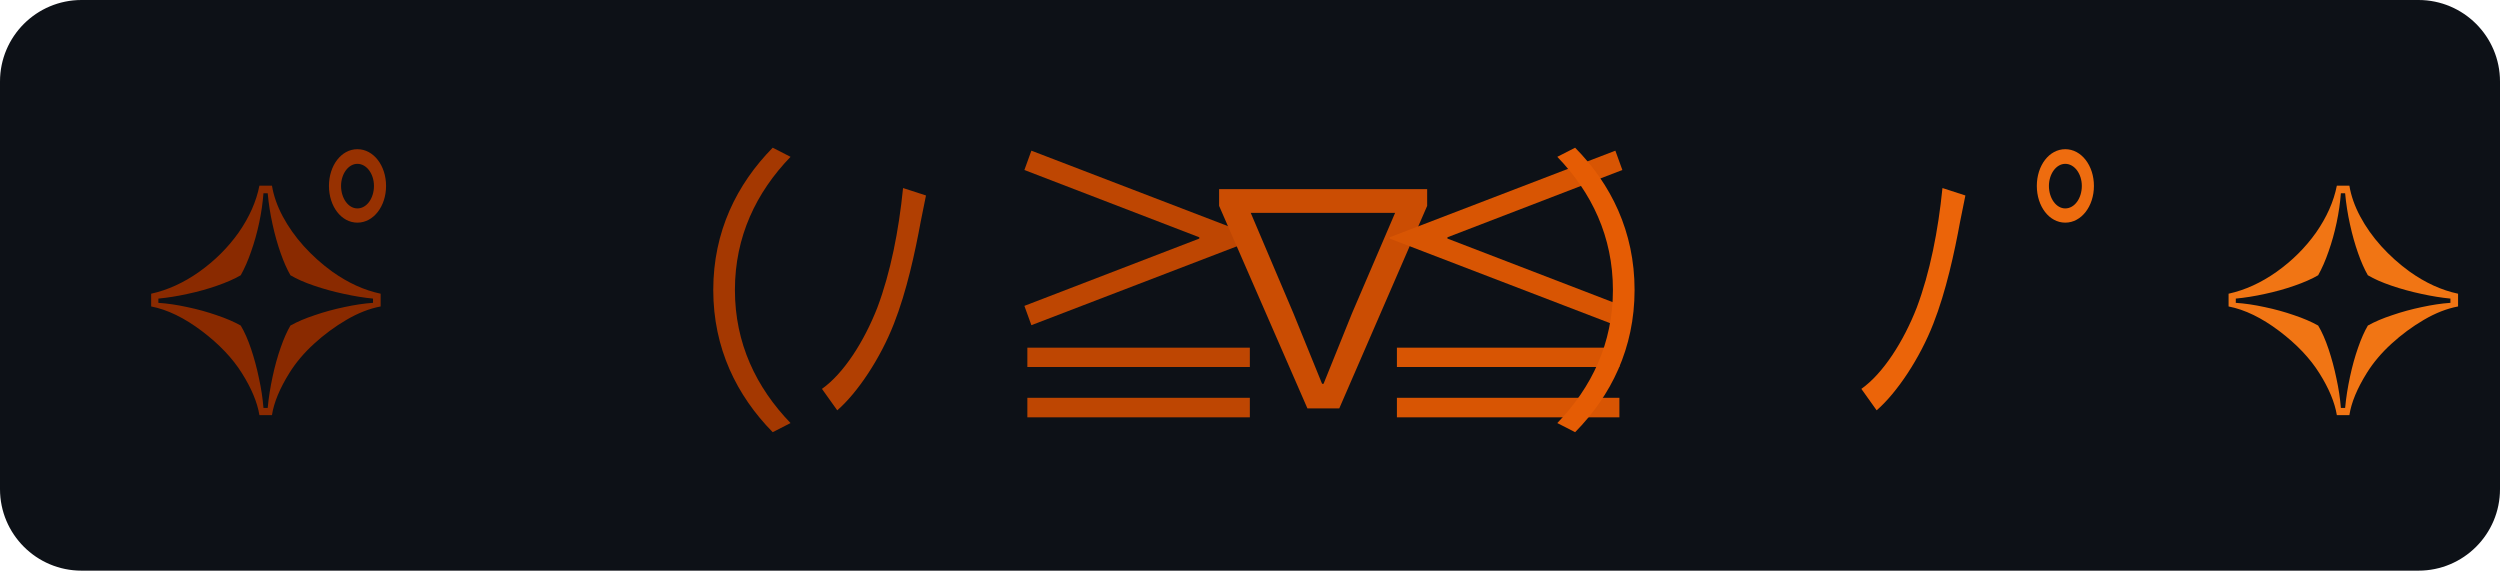
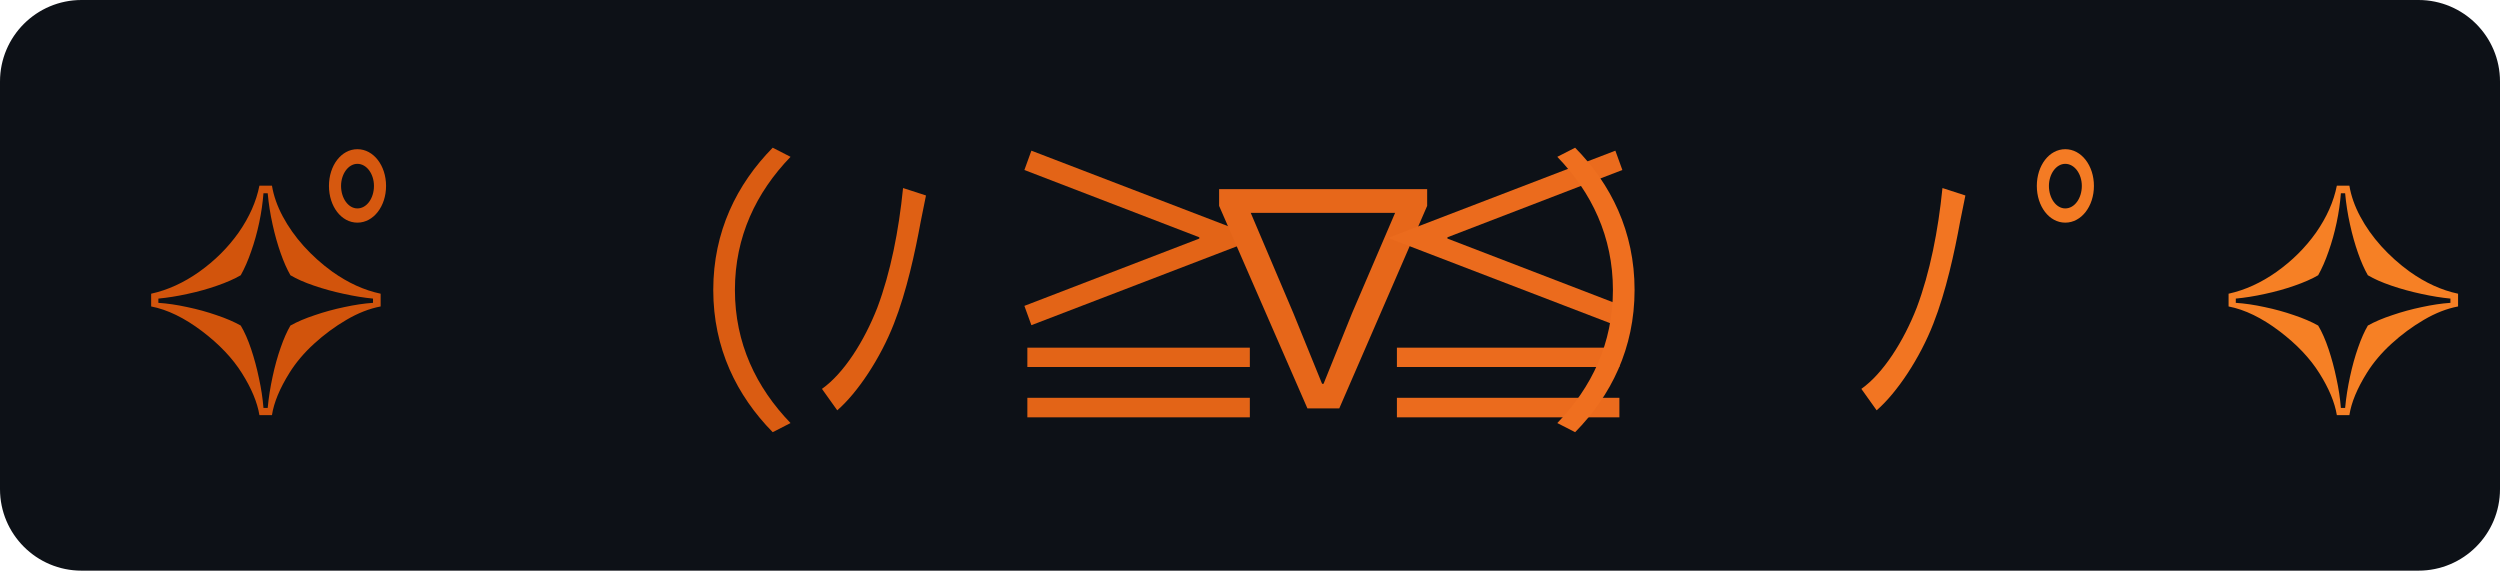
<svg xmlns="http://www.w3.org/2000/svg" width="184" height="42" viewBox="0 0 184 42" role="img">
  <rect width="100%" height="100%" rx="6" fill="#0d1117" />
  <g font-family="'Segoe UI Symbol','Malgun Gothic','Noto Sans CJK KR','Apple SD Gothic Neo','Noto Sans Symbols 2','DejaVu Sans',monospace" font-size="22" dominant-baseline="middle">
-     <text x="10.0" y="22.0" fill="#8a2a00">✧</text>
-     <text x="23.6" y="22.0" fill="#973101">ﾟ</text>
-     <text x="37.2" y="22.0" fill="#a43801">（</text>
-     <text x="59.2" y="22.0" fill="#b13f02">ﾉ</text>
-     <text x="72.8" y="22.0" fill="#be4602">≧</text>
-     <text x="86.4" y="22.0" fill="#cb4d03">∇</text>
-     <text x="100.0" y="22.0" fill="#d85503">≦</text>
-     <text x="113.6" y="22.0" fill="#e55c04">）</text>
-     <text x="135.7" y="22.0" fill="#eb6409">ﾉ</text>
-     <text x="149.3" y="22.0" fill="#ee6c0f">ﾟ</text>
-     <text x="162.9" y="22.0" fill="#f17514">✧</text>
+     <text x="10.0" y="22.0" fill="#d2540c">✧</text>
+     <text x="23.6" y="22.0" fill="#d6580f">ﾟ</text>
+     <text x="37.2" y="22.0" fill="#da5c12">（</text>
+     <text x="59.2" y="22.0" fill="#df6014">ﾉ</text>
+     <text x="72.8" y="22.0" fill="#e36417">≧</text>
+     <text x="86.4" y="22.0" fill="#e7671a">∇</text>
+     <text x="100.0" y="22.0" fill="#eb6b1d">≦</text>
+     <text x="113.6" y="22.0" fill="#ef6f1f">）</text>
+     <text x="135.7" y="22.0" fill="#f27522">ﾉ</text>
+     <text x="149.3" y="22.0" fill="#f47b24">ﾟ</text>
+     <text x="162.9" y="22.0" fill="#f68025">✧</text>
  </g>
</svg>
